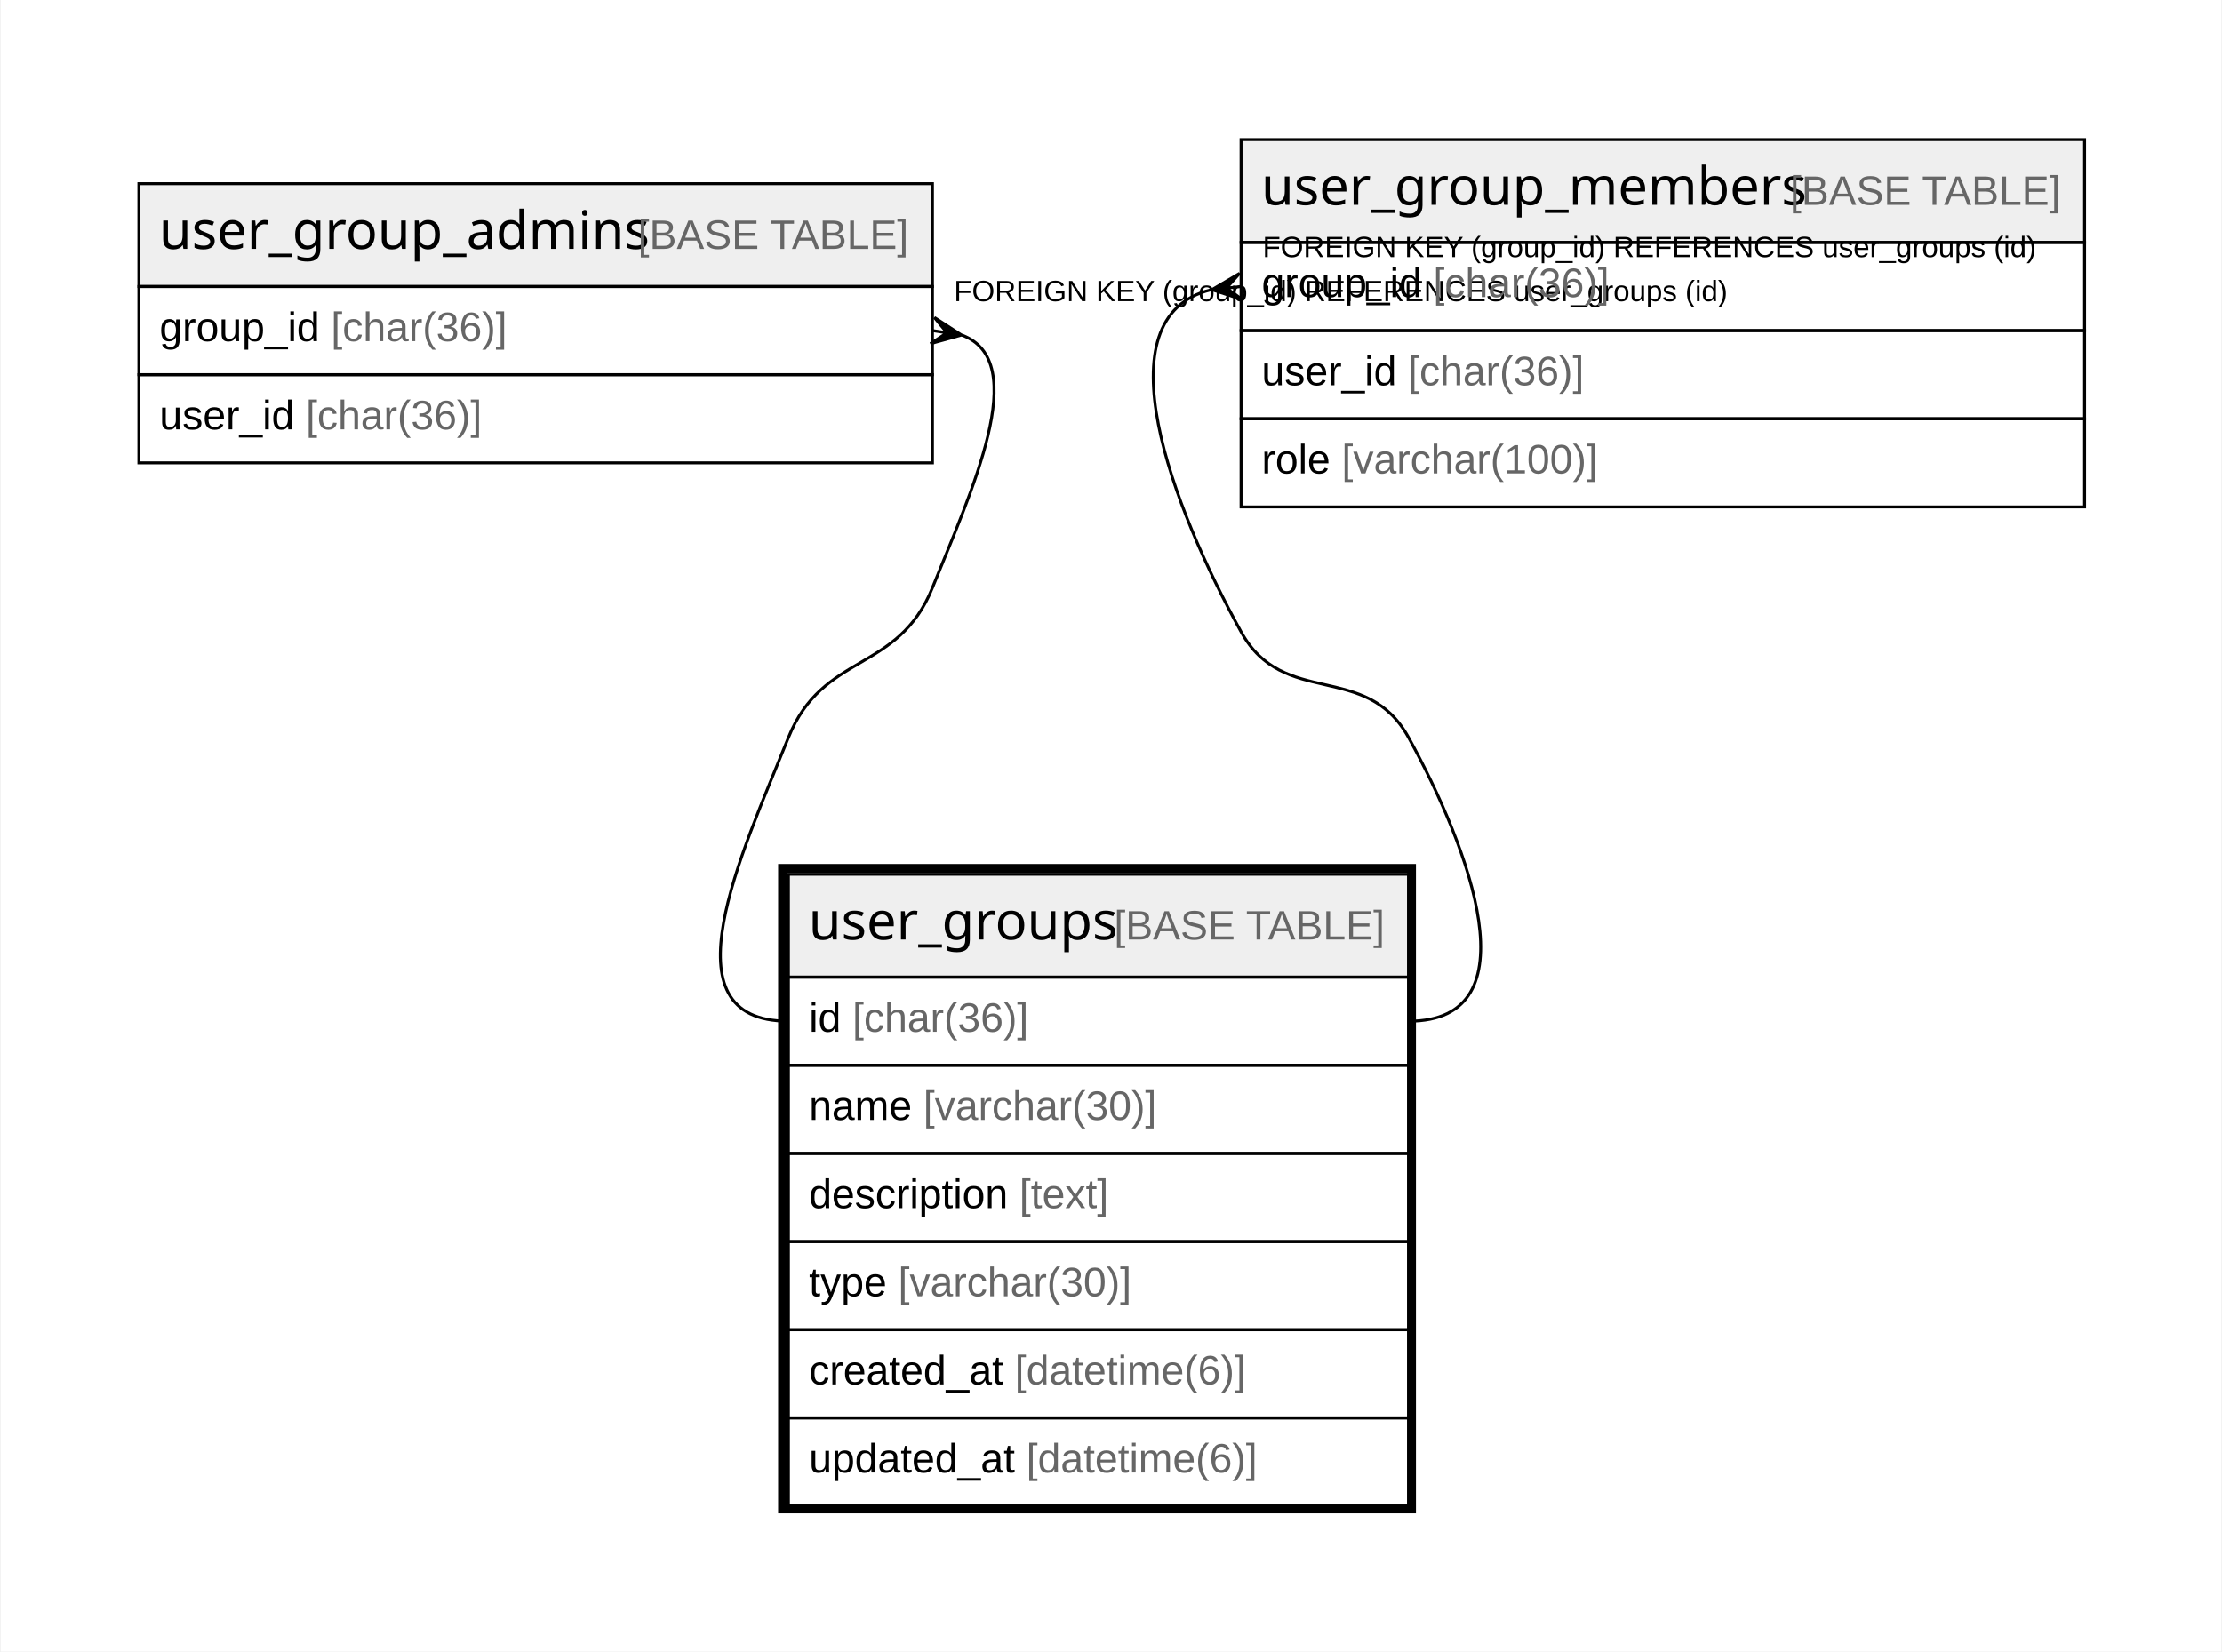
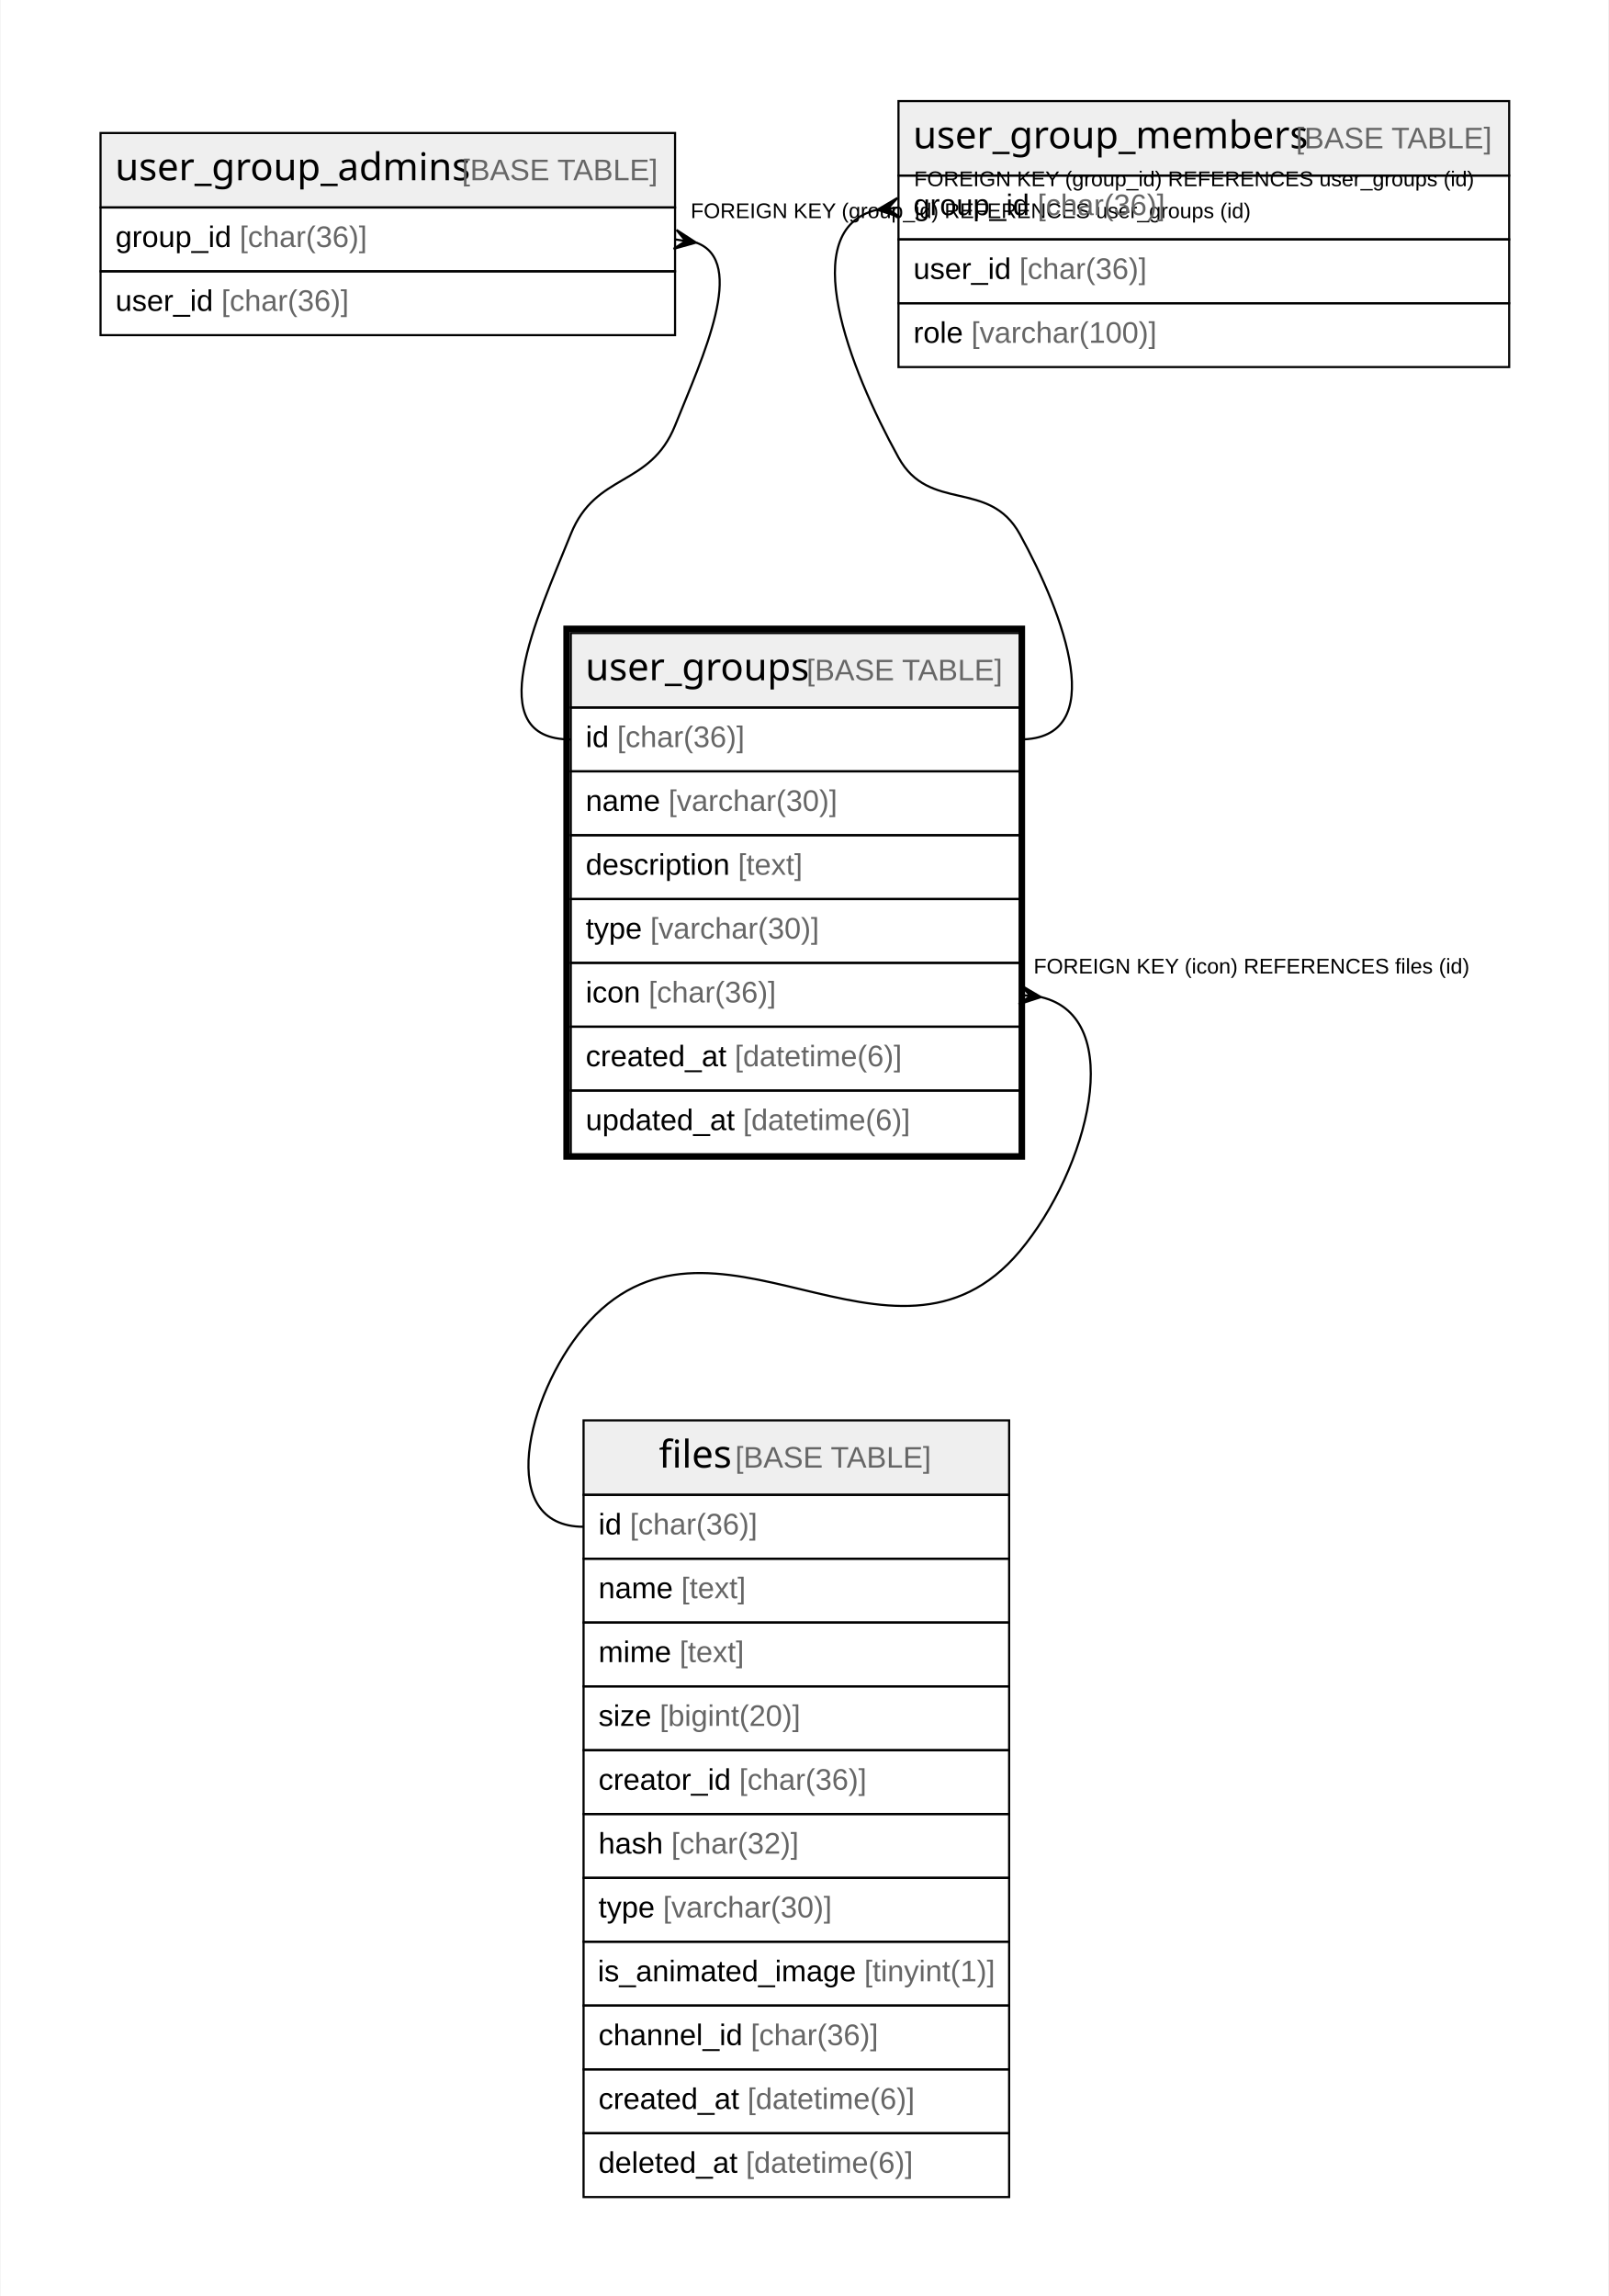
- <svg xmlns="http://www.w3.org/2000/svg" width="756pt" height="562pt" viewBox="0.00 0.00 755.50 562.00">
-   <g id="graph0" class="graph" transform="scale(1 1) rotate(0) translate(4 558)">
-     <polygon fill="#ffffff" stroke="transparent" points="-4,4 -4,-558 751.5,-558 751.5,4 -4,4" />
+ <svg xmlns="http://www.w3.org/2000/svg" width="756pt" height="1079pt" viewBox="0.00 0.00 755.50 1079.00">
+   <g id="graph0" class="graph" transform="scale(1 1) rotate(0) translate(4 1075)">
+     <polygon fill="#ffffff" stroke="transparent" points="-4,4 -4,-1075 751.5,-1075 751.5,4 -4,4" />
    <g id="node1" class="node">
-       <polygon fill="#efefef" stroke="transparent" points="264,-225.5 264,-260.5 475,-260.5 475,-225.5 264,-225.5" />
-       <polygon fill="none" stroke="#000000" points="264,-225.5 264,-260.5 475,-260.5 475,-225.5 264,-225.5" />
-       <text text-anchor="start" x="270.859" y="-238.3" font-family="Arial Bold" font-size="18.00" fill="#000000">user_groups</text>
-       <text text-anchor="start" x="370.887" y="-238.3" font-family="Arial" font-size="14.00" fill="#000000"> </text>
-       <text text-anchor="start" x="374.778" y="-238.3" font-family="Arial" font-size="14.00" fill="#666666">[BASE TABLE]</text>
-       <polygon fill="none" stroke="#000000" points="264,-195.5 264,-225.5 475,-225.5 475,-195.5 264,-195.5" />
-       <text text-anchor="start" x="271" y="-206.9" font-family="Arial" font-size="14.00" fill="#000000">id </text>
-       <text text-anchor="start" x="285.78" y="-206.9" font-family="Arial" font-size="14.00" fill="#666666">[char(36)]</text>
-       <polygon fill="none" stroke="#000000" points="264,-165.5 264,-195.5 475,-195.5 475,-165.5 264,-165.5" />
-       <text text-anchor="start" x="271" y="-176.9" font-family="Arial" font-size="14.00" fill="#000000">name </text>
-       <text text-anchor="start" x="309.899" y="-176.9" font-family="Arial" font-size="14.00" fill="#666666">[varchar(30)]</text>
-       <polygon fill="none" stroke="#000000" points="264,-135.5 264,-165.5 475,-165.5 475,-135.5 264,-135.5" />
-       <text text-anchor="start" x="271" y="-146.9" font-family="Arial" font-size="14.00" fill="#000000">description </text>
-       <text text-anchor="start" x="342.568" y="-146.9" font-family="Arial" font-size="14.00" fill="#666666">[text]</text>
-       <polygon fill="none" stroke="#000000" points="264,-105.5 264,-135.5 475,-135.5 475,-105.5 264,-105.5" />
-       <text text-anchor="start" x="271" y="-116.9" font-family="Arial" font-size="14.00" fill="#000000">type </text>
-       <text text-anchor="start" x="301.346" y="-116.9" font-family="Arial" font-size="14.00" fill="#666666">[varchar(30)]</text>
-       <polygon fill="none" stroke="#000000" points="264,-75.5 264,-105.5 475,-105.5 475,-75.5 264,-75.5" />
-       <text text-anchor="start" x="271" y="-86.9" font-family="Arial" font-size="14.00" fill="#000000">created_at </text>
-       <text text-anchor="start" x="341.028" y="-86.9" font-family="Arial" font-size="14.00" fill="#666666">[datetime(6)]</text>
-       <polygon fill="none" stroke="#000000" points="264,-45.5 264,-75.5 475,-75.5 475,-45.5 264,-45.5" />
-       <text text-anchor="start" x="271" y="-56.9" font-family="Arial" font-size="14.00" fill="#000000">updated_at </text>
-       <text text-anchor="start" x="344.933" y="-56.9" font-family="Arial" font-size="14.00" fill="#666666">[datetime(6)]</text>
-       <polygon fill="none" stroke="#000000" stroke-width="3" points="262,-44.5 262,-262.5 476,-262.5 476,-44.5 262,-44.5" />
+       <polygon fill="#efefef" stroke="transparent" points="264,-742.5 264,-777.5 475,-777.5 475,-742.5 264,-742.5" />
+       <polygon fill="none" stroke="#000000" points="264,-742.5 264,-777.5 475,-777.5 475,-742.5 264,-742.5" />
+       <text text-anchor="start" x="270.859" y="-755.3" font-family="Arial Bold" font-size="18.00" fill="#000000">user_groups</text>
+       <text text-anchor="start" x="370.887" y="-755.3" font-family="Arial" font-size="14.00" fill="#000000"> </text>
+       <text text-anchor="start" x="374.778" y="-755.3" font-family="Arial" font-size="14.00" fill="#666666">[BASE TABLE]</text>
+       <polygon fill="none" stroke="#000000" points="264,-712.5 264,-742.5 475,-742.5 475,-712.5 264,-712.5" />
+       <text text-anchor="start" x="271" y="-723.9" font-family="Arial" font-size="14.00" fill="#000000">id </text>
+       <text text-anchor="start" x="285.78" y="-723.9" font-family="Arial" font-size="14.00" fill="#666666">[char(36)]</text>
+       <polygon fill="none" stroke="#000000" points="264,-682.5 264,-712.5 475,-712.5 475,-682.5 264,-682.5" />
+       <text text-anchor="start" x="271" y="-693.9" font-family="Arial" font-size="14.00" fill="#000000">name </text>
+       <text text-anchor="start" x="309.899" y="-693.9" font-family="Arial" font-size="14.00" fill="#666666">[varchar(30)]</text>
+       <polygon fill="none" stroke="#000000" points="264,-652.5 264,-682.5 475,-682.5 475,-652.5 264,-652.5" />
+       <text text-anchor="start" x="271" y="-663.9" font-family="Arial" font-size="14.00" fill="#000000">description </text>
+       <text text-anchor="start" x="342.568" y="-663.9" font-family="Arial" font-size="14.00" fill="#666666">[text]</text>
+       <polygon fill="none" stroke="#000000" points="264,-622.5 264,-652.5 475,-652.5 475,-622.5 264,-622.5" />
+       <text text-anchor="start" x="271" y="-633.9" font-family="Arial" font-size="14.00" fill="#000000">type </text>
+       <text text-anchor="start" x="301.346" y="-633.9" font-family="Arial" font-size="14.00" fill="#666666">[varchar(30)]</text>
+       <polygon fill="none" stroke="#000000" points="264,-592.5 264,-622.5 475,-622.5 475,-592.5 264,-592.5" />
+       <text text-anchor="start" x="271" y="-603.9" font-family="Arial" font-size="14.00" fill="#000000">icon </text>
+       <text text-anchor="start" x="300.562" y="-603.9" font-family="Arial" font-size="14.00" fill="#666666">[char(36)]</text>
+       <polygon fill="none" stroke="#000000" points="264,-562.5 264,-592.5 475,-592.5 475,-562.5 264,-562.5" />
+       <text text-anchor="start" x="271" y="-573.9" font-family="Arial" font-size="14.00" fill="#000000">created_at </text>
+       <text text-anchor="start" x="341.028" y="-573.9" font-family="Arial" font-size="14.00" fill="#666666">[datetime(6)]</text>
+       <polygon fill="none" stroke="#000000" points="264,-532.5 264,-562.5 475,-562.5 475,-532.5 264,-532.5" />
+       <text text-anchor="start" x="271" y="-543.9" font-family="Arial" font-size="14.00" fill="#000000">updated_at </text>
+       <text text-anchor="start" x="344.933" y="-543.9" font-family="Arial" font-size="14.00" fill="#666666">[datetime(6)]</text>
+       <polygon fill="none" stroke="#000000" stroke-width="3" points="262,-531.5 262,-779.5 476,-779.5 476,-531.5 262,-531.5" />
+     </g>
+     <g id="node4" class="node">
+       <polygon fill="#efefef" stroke="transparent" points="270,-372.5 270,-407.5 470,-407.5 470,-372.5 270,-372.5" />
+       <polygon fill="none" stroke="#000000" points="270,-372.5 270,-407.5 470,-407.5 470,-372.5 270,-372.5" />
+       <text text-anchor="start" x="305.375" y="-385.3" font-family="Arial Bold" font-size="18.00" fill="#000000">files</text>
+       <text text-anchor="start" x="337.372" y="-385.3" font-family="Arial" font-size="14.00" fill="#000000"> </text>
+       <text text-anchor="start" x="341.262" y="-385.3" font-family="Arial" font-size="14.00" fill="#666666">[BASE TABLE]</text>
+       <polygon fill="none" stroke="#000000" points="270,-342.5 270,-372.5 470,-372.5 470,-342.5 270,-342.5" />
+       <text text-anchor="start" x="277" y="-353.9" font-family="Arial" font-size="14.00" fill="#000000">id </text>
+       <text text-anchor="start" x="291.78" y="-353.9" font-family="Arial" font-size="14.00" fill="#666666">[char(36)]</text>
+       <polygon fill="none" stroke="#000000" points="270,-312.5 270,-342.5 470,-342.5 470,-312.5 270,-312.5" />
+       <text text-anchor="start" x="277" y="-323.9" font-family="Arial" font-size="14.00" fill="#000000">name </text>
+       <text text-anchor="start" x="315.899" y="-323.9" font-family="Arial" font-size="14.00" fill="#666666">[text]</text>
+       <polygon fill="none" stroke="#000000" points="270,-282.5 270,-312.5 470,-312.5 470,-282.5 270,-282.5" />
+       <text text-anchor="start" x="277" y="-293.9" font-family="Arial" font-size="14.00" fill="#000000">mime </text>
+       <text text-anchor="start" x="315.101" y="-293.9" font-family="Arial" font-size="14.00" fill="#666666">[text]</text>
+       <polygon fill="none" stroke="#000000" points="270,-252.5 270,-282.5 470,-282.5 470,-252.5 270,-252.5" />
+       <text text-anchor="start" x="277" y="-263.9" font-family="Arial" font-size="14.00" fill="#000000">size </text>
+       <text text-anchor="start" x="305.78" y="-263.9" font-family="Arial" font-size="14.00" fill="#666666">[bigint(20)]</text>
+       <polygon fill="none" stroke="#000000" points="270,-222.5 270,-252.5 470,-252.5 470,-222.5 270,-222.5" />
+       <text text-anchor="start" x="277" y="-233.9" font-family="Arial" font-size="14.00" fill="#000000">creator_id </text>
+       <text text-anchor="start" x="343.122" y="-233.9" font-family="Arial" font-size="14.00" fill="#666666">[char(36)]</text>
+       <polygon fill="none" stroke="#000000" points="270,-192.5 270,-222.5 470,-222.5 470,-192.5 270,-192.5" />
+       <text text-anchor="start" x="277" y="-203.9" font-family="Arial" font-size="14.00" fill="#000000">hash </text>
+       <text text-anchor="start" x="311.238" y="-203.9" font-family="Arial" font-size="14.00" fill="#666666">[char(32)]</text>
+       <polygon fill="none" stroke="#000000" points="270,-162.5 270,-192.5 470,-192.5 470,-162.5 270,-162.5" />
+       <text text-anchor="start" x="277" y="-173.9" font-family="Arial" font-size="14.00" fill="#000000">type </text>
+       <text text-anchor="start" x="307.346" y="-173.9" font-family="Arial" font-size="14.00" fill="#666666">[varchar(30)]</text>
+       <polygon fill="none" stroke="#000000" points="270,-132.5 270,-162.5 470,-162.5 470,-132.5 270,-132.5" />
+       <text text-anchor="start" x="276.654" y="-143.9" font-family="Arial" font-size="14.00" fill="#000000">is_animated_image </text>
+       <text text-anchor="start" x="401.902" y="-143.9" font-family="Arial" font-size="14.00" fill="#666666">[tinyint(1)]</text>
+       <polygon fill="none" stroke="#000000" points="270,-102.5 270,-132.5 470,-132.5 470,-102.5 270,-102.5" />
+       <text text-anchor="start" x="277" y="-113.9" font-family="Arial" font-size="14.00" fill="#000000">channel_id </text>
+       <text text-anchor="start" x="348.582" y="-113.9" font-family="Arial" font-size="14.00" fill="#666666">[char(36)]</text>
+       <polygon fill="none" stroke="#000000" points="270,-72.5 270,-102.5 470,-102.5 470,-72.5 270,-72.5" />
+       <text text-anchor="start" x="277" y="-83.9" font-family="Arial" font-size="14.00" fill="#000000">created_at </text>
+       <text text-anchor="start" x="347.028" y="-83.9" font-family="Arial" font-size="14.00" fill="#666666">[datetime(6)]</text>
+       <polygon fill="none" stroke="#000000" points="270,-42.5 270,-72.5 470,-72.5 470,-42.5 270,-42.5" />
+       <text text-anchor="start" x="277" y="-53.9" font-family="Arial" font-size="14.00" fill="#000000">deleted_at </text>
+       <text text-anchor="start" x="346.257" y="-53.9" font-family="Arial" font-size="14.00" fill="#666666">[datetime(6)]</text>
+     </g>
+     <g id="edge3" class="edge">
+       <path fill="none" stroke="#000000" d="M484.983,-606.423C525.87,-596.812 507.085,-525.21 475,-487 415.514,-416.158 329.486,-521.842 270,-451 243.278,-419.176 228.444,-357.5 270,-357.5" />
+       <polygon fill="#000000" stroke="#000000" points="484.942,-606.428 474.517,-603.026 479.971,-606.964 475,-607.5 475,-607.5 475,-607.5 479.971,-606.964 475.483,-611.974 484.942,-606.428 484.942,-606.428" />
+       <text text-anchor="start" x="481.504" y="-617.5" font-family="Arial" font-size="10.00" fill="#000000">FOREIGN KEY (icon) REFERENCES files (id)</text>
    </g>
    <g id="node2" class="node">
-       <polygon fill="#efefef" stroke="transparent" points="43,-460.5 43,-495.5 313,-495.5 313,-460.5 43,-460.5" />
-       <polygon fill="none" stroke="#000000" points="43,-460.5 43,-495.5 313,-495.5 313,-460.5 43,-460.5" />
-       <text text-anchor="start" x="49.854" y="-473.3" font-family="Arial Bold" font-size="18.00" fill="#000000">user_group_admins</text>
-       <text text-anchor="start" x="208.893" y="-473.3" font-family="Arial" font-size="14.00" fill="#000000"> </text>
-       <text text-anchor="start" x="212.783" y="-473.3" font-family="Arial" font-size="14.00" fill="#666666">[BASE TABLE]</text>
-       <polygon fill="none" stroke="#000000" points="43,-430.5 43,-460.5 313,-460.5 313,-430.5 43,-430.5" />
-       <text text-anchor="start" x="50" y="-441.9" font-family="Arial" font-size="14.00" fill="#000000">group_id </text>
-       <text text-anchor="start" x="108.353" y="-441.9" font-family="Arial" font-size="14.00" fill="#666666">[char(36)]</text>
-       <polygon fill="none" stroke="#000000" points="43,-400.5 43,-430.5 313,-430.5 313,-400.5 43,-400.5" />
-       <text text-anchor="start" x="50" y="-411.9" font-family="Arial" font-size="14.00" fill="#000000">user_id </text>
-       <text text-anchor="start" x="99.788" y="-411.9" font-family="Arial" font-size="14.00" fill="#666666">[char(36)]</text>
+       <polygon fill="#efefef" stroke="transparent" points="43,-977.5 43,-1012.5 313,-1012.5 313,-977.5 43,-977.5" />
+       <polygon fill="none" stroke="#000000" points="43,-977.5 43,-1012.5 313,-1012.5 313,-977.5 43,-977.5" />
+       <text text-anchor="start" x="49.854" y="-990.3" font-family="Arial Bold" font-size="18.00" fill="#000000">user_group_admins</text>
+       <text text-anchor="start" x="208.893" y="-990.3" font-family="Arial" font-size="14.00" fill="#000000"> </text>
+       <text text-anchor="start" x="212.783" y="-990.3" font-family="Arial" font-size="14.00" fill="#666666">[BASE TABLE]</text>
+       <polygon fill="none" stroke="#000000" points="43,-947.5 43,-977.5 313,-977.5 313,-947.5 43,-947.5" />
+       <text text-anchor="start" x="50" y="-958.9" font-family="Arial" font-size="14.00" fill="#000000">group_id </text>
+       <text text-anchor="start" x="108.353" y="-958.9" font-family="Arial" font-size="14.00" fill="#666666">[char(36)]</text>
+       <polygon fill="none" stroke="#000000" points="43,-917.5 43,-947.5 313,-947.5 313,-917.5 43,-917.5" />
+       <text text-anchor="start" x="50" y="-928.9" font-family="Arial" font-size="14.00" fill="#000000">user_id </text>
+       <text text-anchor="start" x="99.788" y="-928.9" font-family="Arial" font-size="14.00" fill="#666666">[char(36)]</text>
    </g>
    <g id="edge1" class="edge">
-       <path fill="none" stroke="#000000" d="M322.968,-443.979C347.041,-435.213 326.047,-390.412 313,-358 301.262,-328.841 275.738,-336.159 264,-307 247.984,-267.214 221.111,-210.5 264,-210.5" />
-       <polygon fill="#000000" stroke="#000000" points="322.885,-443.991 312.321,-441.051 317.943,-444.746 313,-445.5 313,-445.5 313,-445.5 317.943,-444.746 313.679,-449.949 322.885,-443.991 322.885,-443.991" />
-       <text text-anchor="start" x="320.324" y="-455.5" font-family="Arial" font-size="10.00" fill="#000000">FOREIGN KEY (group_id) REFERENCES user_groups (id)</text>
+       <path fill="none" stroke="#000000" d="M322.968,-960.979C347.041,-952.213 326.047,-907.412 313,-875 301.262,-845.841 275.738,-853.159 264,-824 247.984,-784.214 221.111,-727.5 264,-727.5" />
+       <polygon fill="#000000" stroke="#000000" points="322.885,-960.991 312.321,-958.052 317.943,-961.746 313,-962.5 313,-962.5 313,-962.5 317.943,-961.746 313.679,-966.948 322.885,-960.991 322.885,-960.991" />
+       <text text-anchor="start" x="320.324" y="-972.5" font-family="Arial" font-size="10.00" fill="#000000">FOREIGN KEY (group_id) REFERENCES user_groups (id)</text>
    </g>
    <g id="node3" class="node">
-       <polygon fill="#efefef" stroke="transparent" points="418,-475.5 418,-510.5 705,-510.5 705,-475.5 418,-475.5" />
-       <polygon fill="none" stroke="#000000" points="418,-475.5 418,-510.5 705,-510.5 705,-475.5 418,-475.5" />
-       <text text-anchor="start" x="424.858" y="-488.3" font-family="Arial Bold" font-size="18.00" fill="#000000">user_group_members</text>
-       <text text-anchor="start" x="600.888" y="-488.3" font-family="Arial" font-size="14.00" fill="#000000"> </text>
-       <text text-anchor="start" x="604.778" y="-488.3" font-family="Arial" font-size="14.00" fill="#666666">[BASE TABLE]</text>
-       <polygon fill="none" stroke="#000000" points="418,-445.5 418,-475.5 705,-475.5 705,-445.5 418,-445.5" />
-       <text text-anchor="start" x="425" y="-456.9" font-family="Arial" font-size="14.00" fill="#000000">group_id </text>
-       <text text-anchor="start" x="483.353" y="-456.9" font-family="Arial" font-size="14.00" fill="#666666">[char(36)]</text>
-       <polygon fill="none" stroke="#000000" points="418,-415.5 418,-445.5 705,-445.5 705,-415.5 418,-415.5" />
-       <text text-anchor="start" x="425" y="-426.9" font-family="Arial" font-size="14.00" fill="#000000">user_id </text>
-       <text text-anchor="start" x="474.788" y="-426.9" font-family="Arial" font-size="14.00" fill="#666666">[char(36)]</text>
-       <polygon fill="none" stroke="#000000" points="418,-385.5 418,-415.5 705,-415.5 705,-385.5 418,-385.5" />
-       <text text-anchor="start" x="425" y="-396.9" font-family="Arial" font-size="14.00" fill="#000000">role </text>
-       <text text-anchor="start" x="452.223" y="-396.9" font-family="Arial" font-size="14.00" fill="#666666">[varchar(100)]</text>
+       <polygon fill="#efefef" stroke="transparent" points="418,-992.5 418,-1027.5 705,-1027.5 705,-992.5 418,-992.5" />
+       <polygon fill="none" stroke="#000000" points="418,-992.5 418,-1027.5 705,-1027.5 705,-992.5 418,-992.5" />
+       <text text-anchor="start" x="424.858" y="-1005.3" font-family="Arial Bold" font-size="18.00" fill="#000000">user_group_members</text>
+       <text text-anchor="start" x="600.888" y="-1005.3" font-family="Arial" font-size="14.00" fill="#000000"> </text>
+       <text text-anchor="start" x="604.778" y="-1005.3" font-family="Arial" font-size="14.00" fill="#666666">[BASE TABLE]</text>
+       <polygon fill="none" stroke="#000000" points="418,-962.5 418,-992.5 705,-992.5 705,-962.5 418,-962.5" />
+       <text text-anchor="start" x="425" y="-973.9" font-family="Arial" font-size="14.00" fill="#000000">group_id </text>
+       <text text-anchor="start" x="483.353" y="-973.9" font-family="Arial" font-size="14.00" fill="#666666">[char(36)]</text>
+       <polygon fill="none" stroke="#000000" points="418,-932.5 418,-962.5 705,-962.5 705,-932.5 418,-932.5" />
+       <text text-anchor="start" x="425" y="-943.9" font-family="Arial" font-size="14.00" fill="#000000">user_id </text>
+       <text text-anchor="start" x="474.788" y="-943.9" font-family="Arial" font-size="14.00" fill="#666666">[char(36)]</text>
+       <polygon fill="none" stroke="#000000" points="418,-902.5 418,-932.5 705,-932.5 705,-902.5 418,-902.5" />
+       <text text-anchor="start" x="425" y="-913.9" font-family="Arial" font-size="14.00" fill="#000000">role </text>
+       <text text-anchor="start" x="452.223" y="-913.9" font-family="Arial" font-size="14.00" fill="#666666">[varchar(100)]</text>
    </g>
    <g id="edge2" class="edge">
-       <path fill="none" stroke="#000000" d="M407.649,-459.354C369.778,-449.991 394.663,-385.341 418,-343 432.463,-316.759 460.537,-333.241 475,-307 495.703,-269.439 517.889,-210.5 475,-210.5" />
-       <polygon fill="#000000" stroke="#000000" points="408.061,-459.4 417.505,-464.973 413.03,-459.95 418,-460.5 418,-460.5 418,-460.5 413.03,-459.95 418.495,-456.027 408.061,-459.4 408.061,-459.4" />
-       <text text-anchor="start" x="425.324" y="-470.5" font-family="Arial" font-size="10.00" fill="#000000">FOREIGN KEY (group_id) REFERENCES user_groups (id)</text>
+       <path fill="none" stroke="#000000" d="M407.649,-976.354C369.778,-966.991 394.663,-902.341 418,-860 432.463,-833.759 460.537,-850.241 475,-824 495.703,-786.439 517.889,-727.5 475,-727.5" />
+       <polygon fill="#000000" stroke="#000000" points="408.061,-976.4 417.505,-981.973 413.03,-976.95 418,-977.5 418,-977.5 418,-977.5 413.03,-976.95 418.495,-973.027 408.061,-976.4 408.061,-976.4" />
+       <text text-anchor="start" x="425.324" y="-987.5" font-family="Arial" font-size="10.00" fill="#000000">FOREIGN KEY (group_id) REFERENCES user_groups (id)</text>
    </g>
  </g>
</svg>
